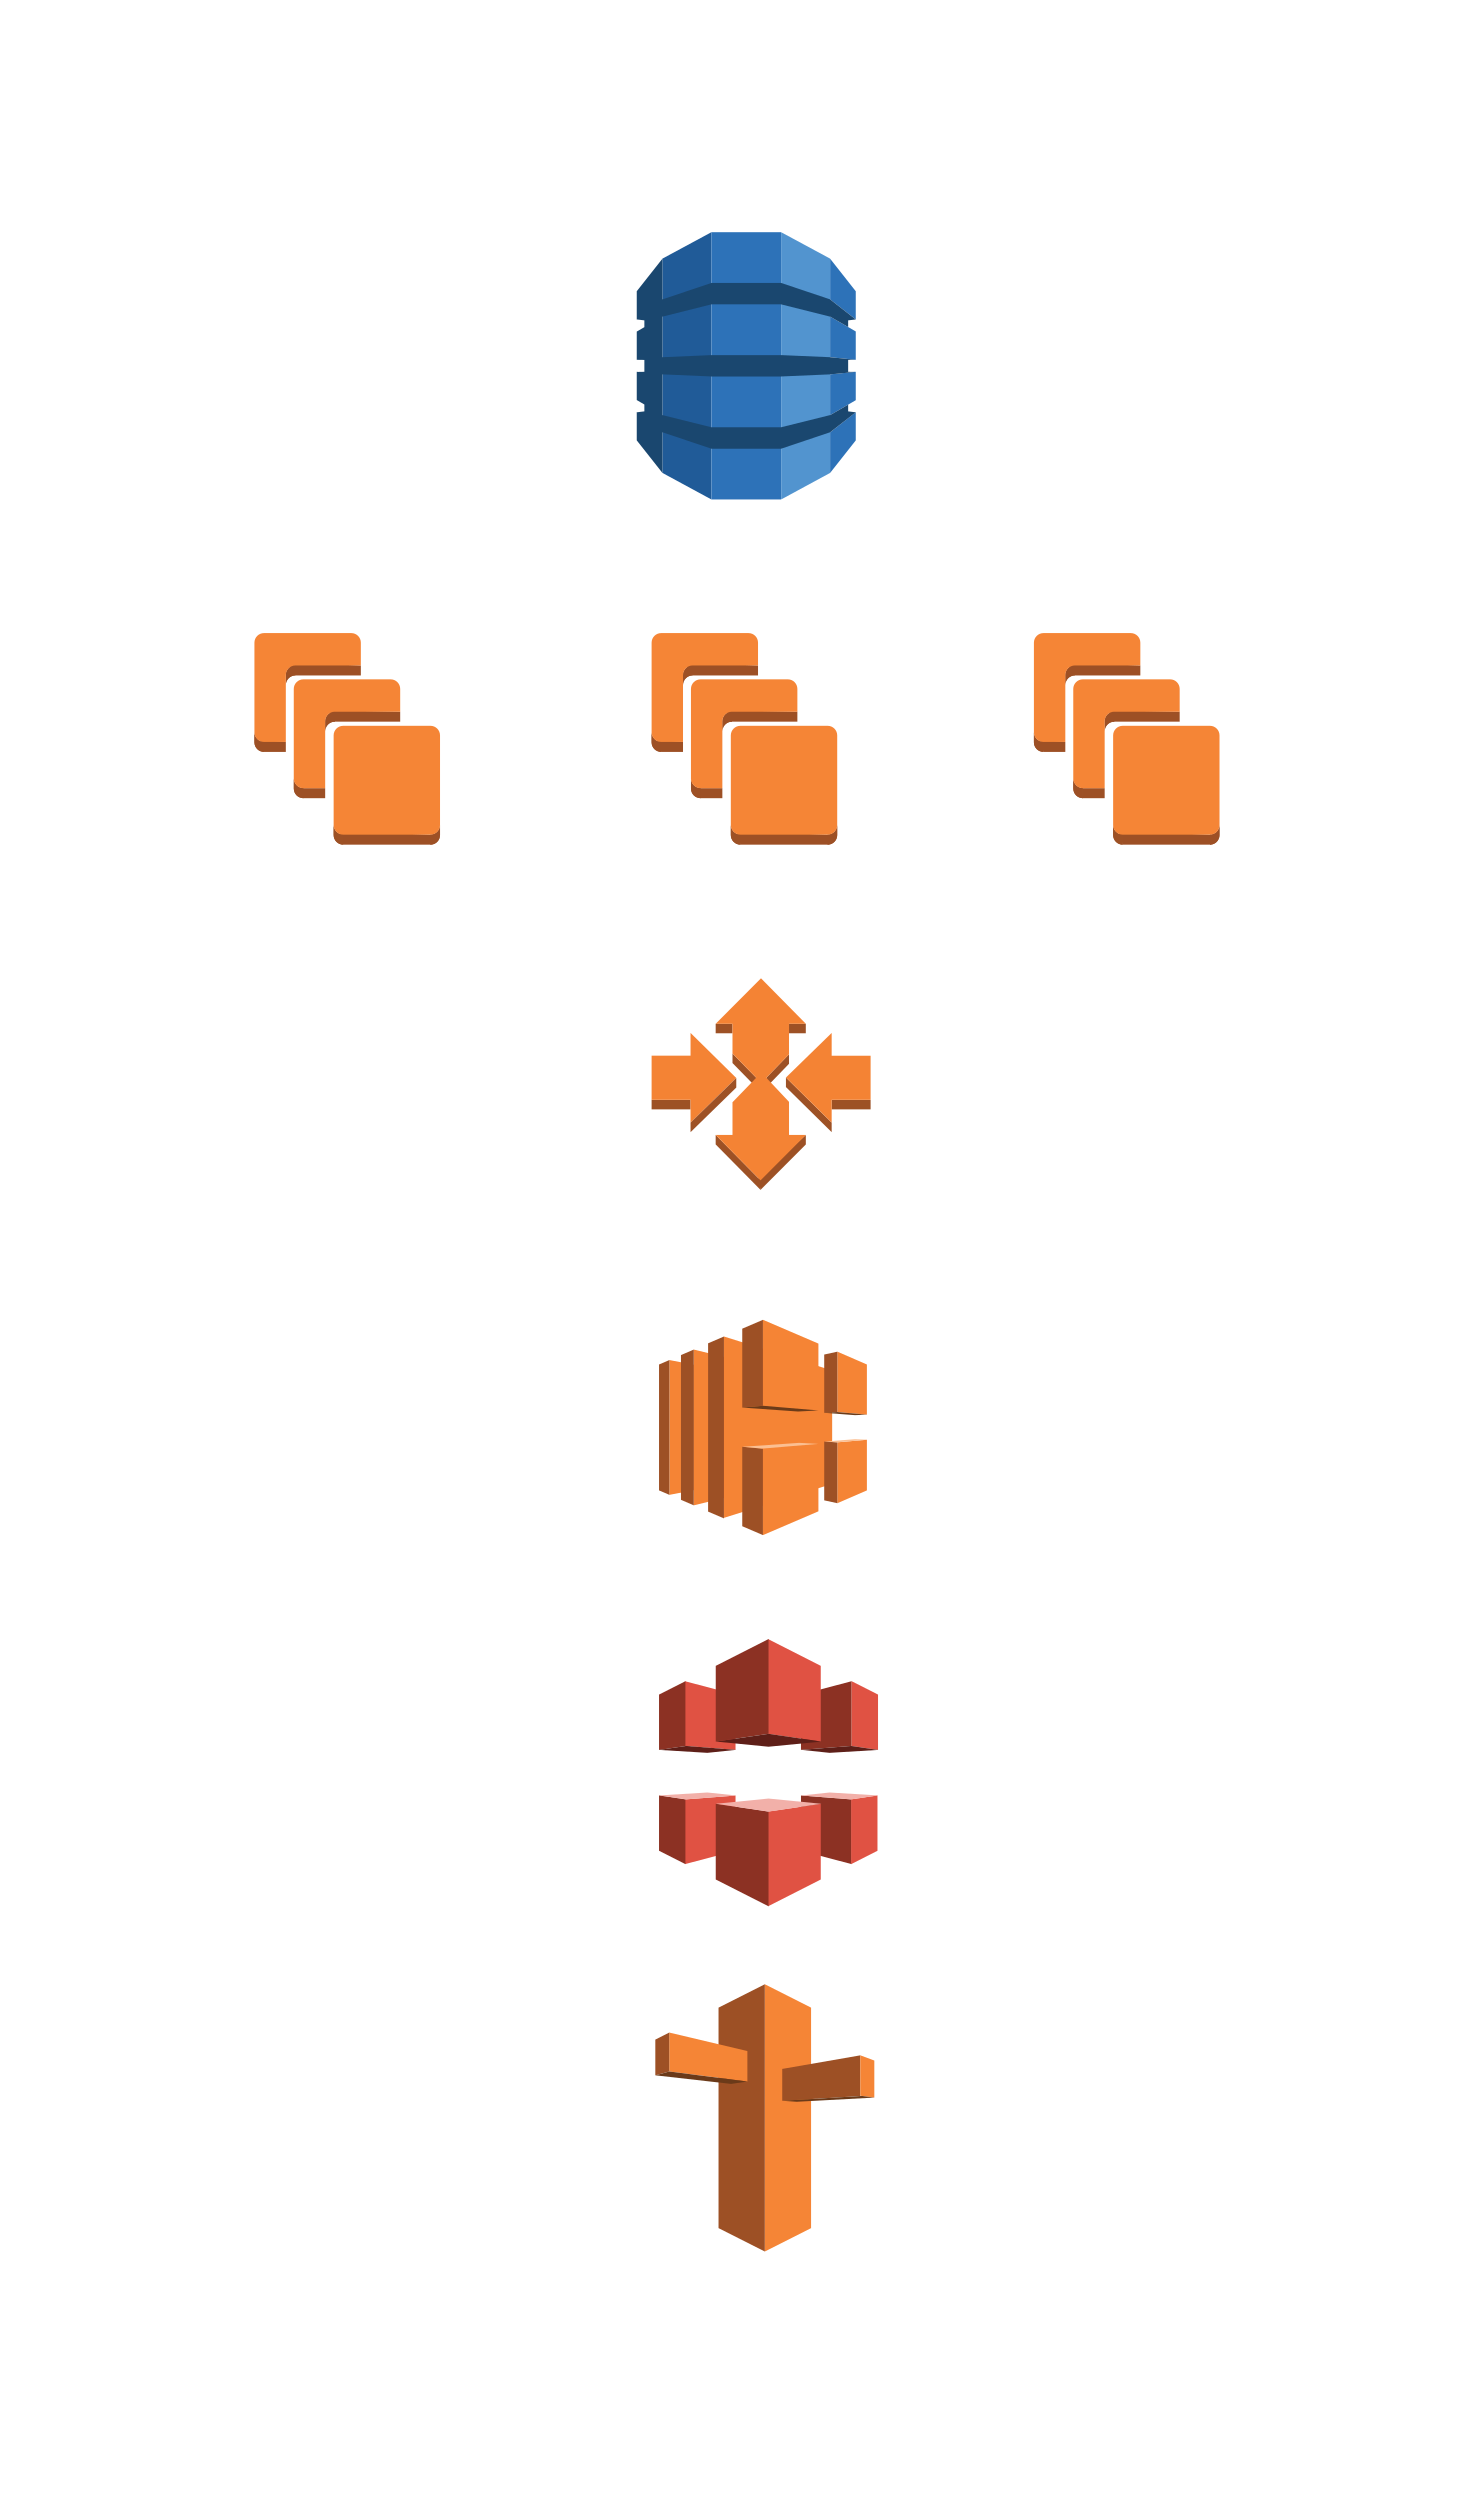
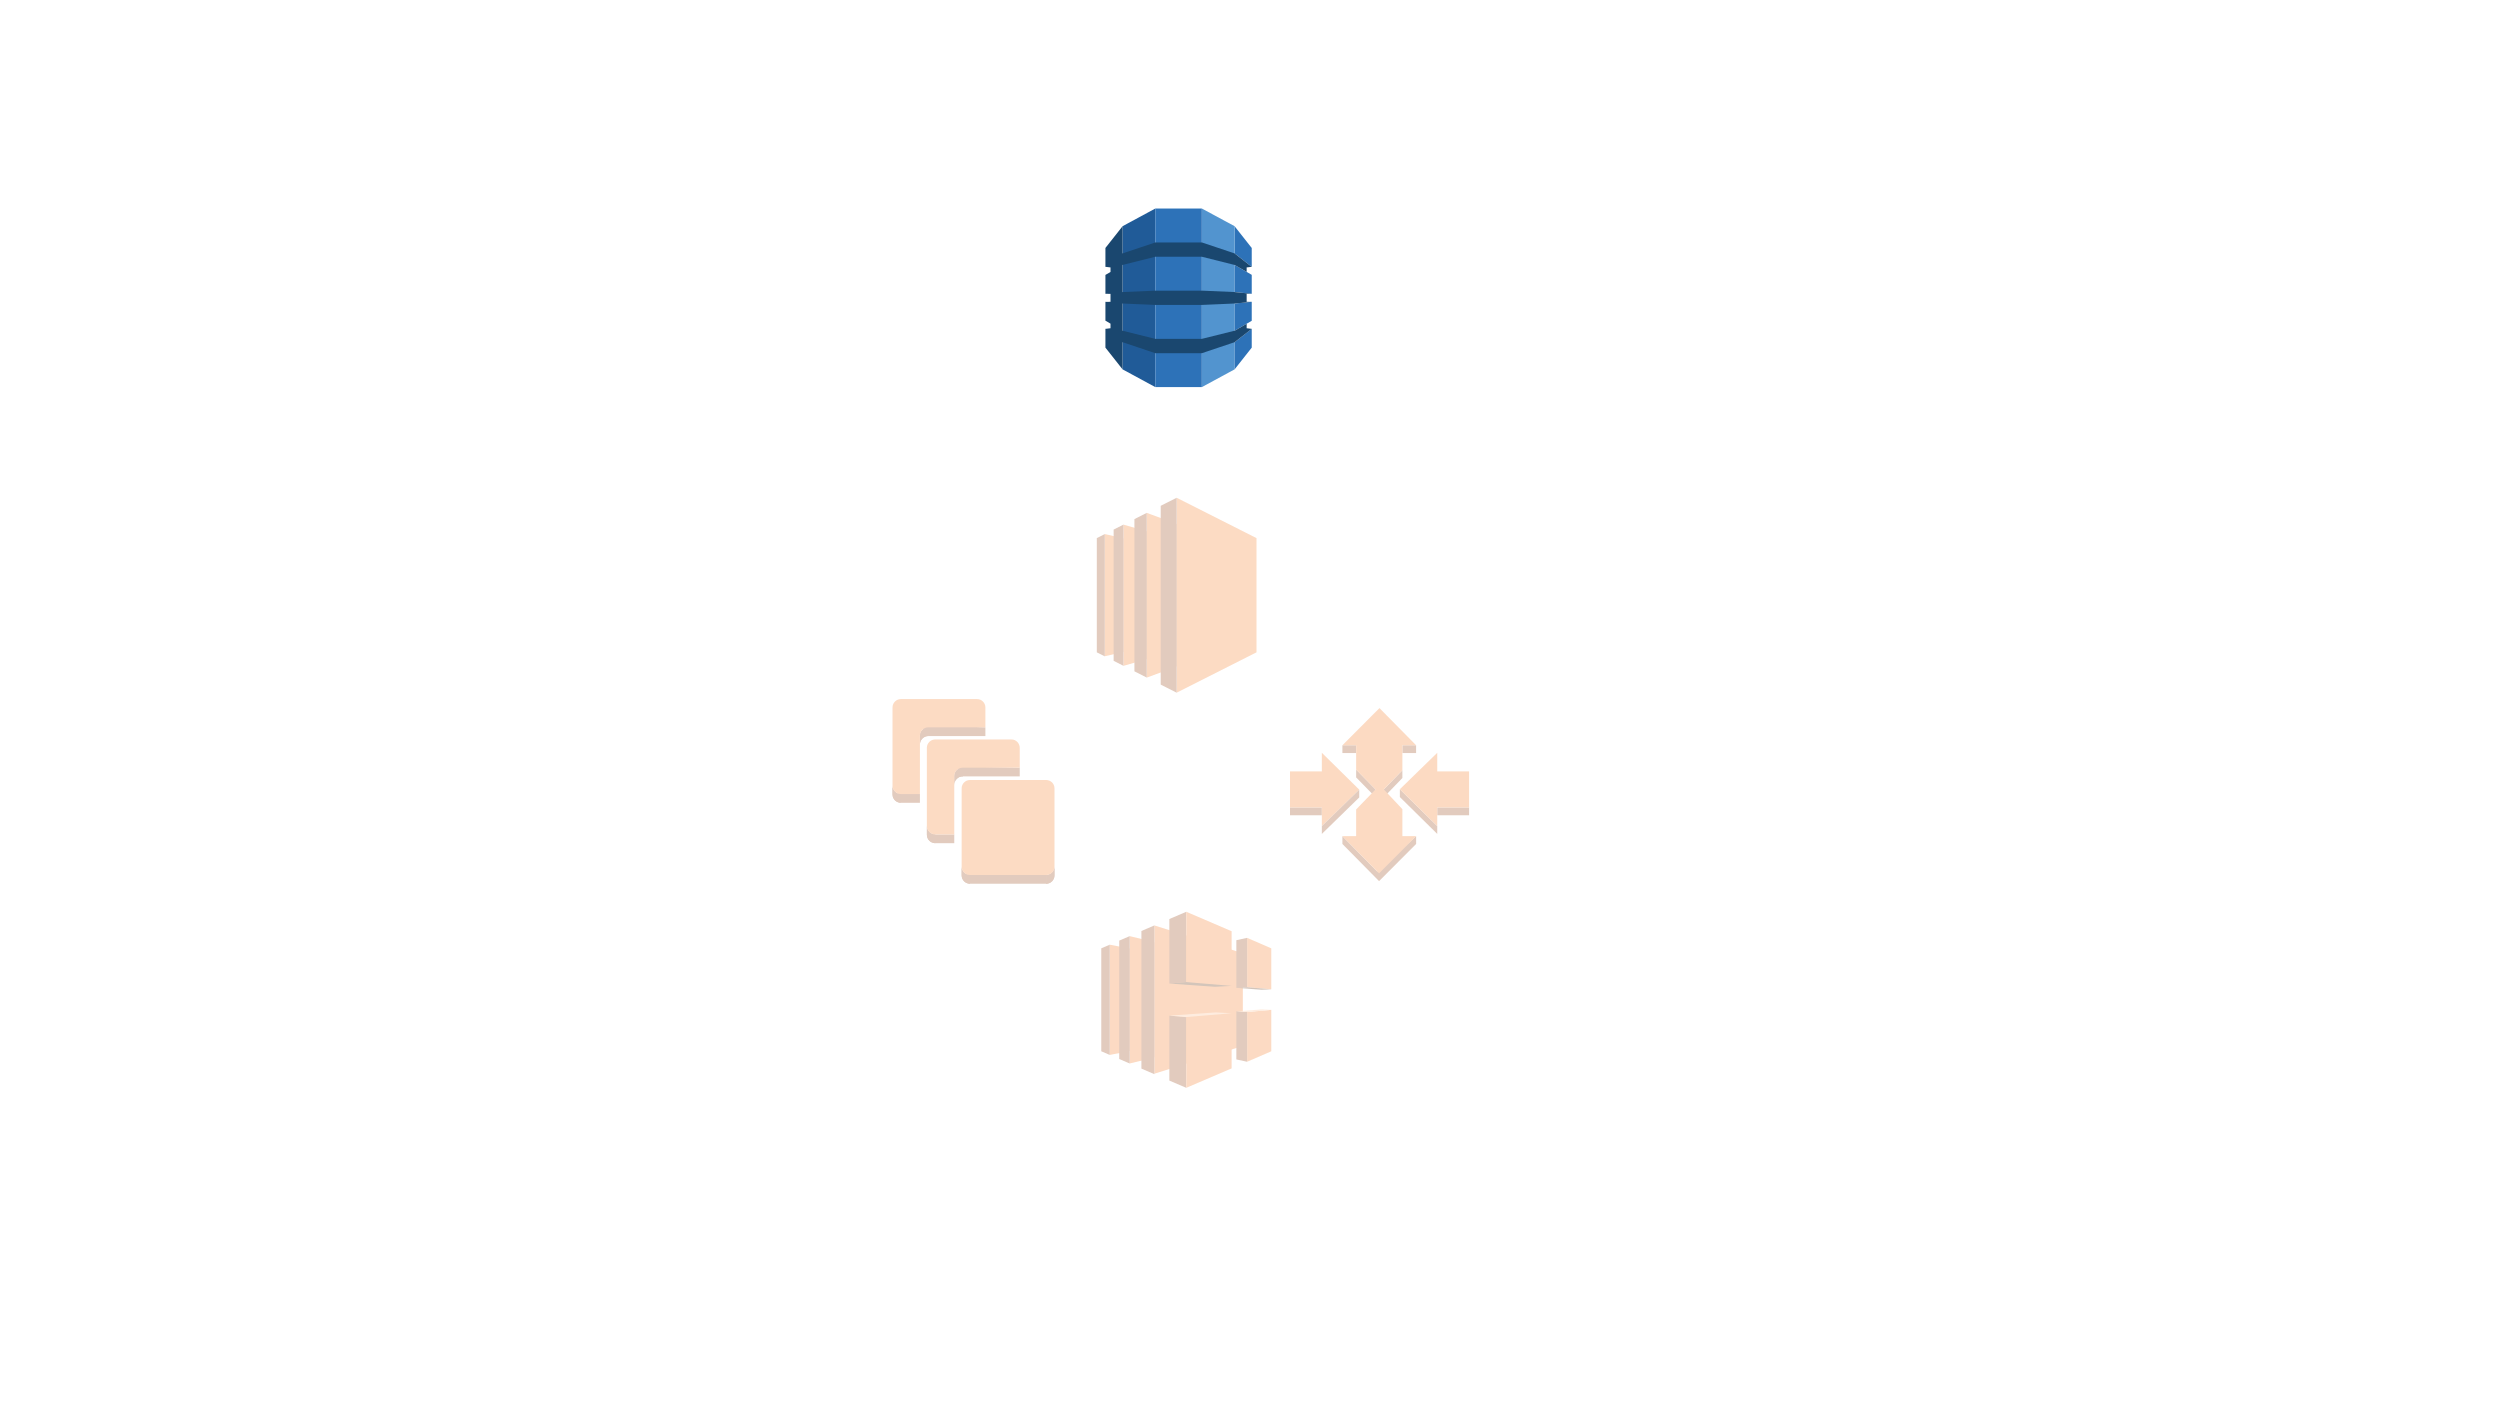
- <svg xmlns="http://www.w3.org/2000/svg" version="1.1" id="Layer_1" x="0px" y="0px" width="397.5px" height="673.5px" viewBox="-68.5 -68.5 397.5 673.5" enable-background="new -68.5 -68.5 397.5 673.5" xml:space="preserve">
-   <g transform="translate(0.5,0.5)">
-     <path pointer-events="none" fill="#9D5025" d="M154.162,155.854v2.7h-23.71l-0.99-3.54L154.162,155.854z" />
-     <path pointer-events="none" fill="#9D5025" d="M135.212,110.273v2.69h-17.63l-2.47-3.4L135.212,110.273z" />
-     <path pointer-events="none" fill="#9D5025" d="M117.582,110.273v2.69c-0.97,0-1.83,0.56-2.26,1.36v-2.7   C115.752,110.824,116.612,110.273,117.582,110.273" />
-     <path pointer-events="none" fill="#9D5025" d="M115.322,111.624v2.7c-0.08,0.14-0.15,0.29-0.2,0.45v-2.689   C115.172,111.924,115.242,111.773,115.322,111.624" />
-     <path pointer-events="none" fill="#9D5025" d="M115.122,112.084v2.689c-0.04,0.14-0.08,0.271-0.1,0.41v-2.69   C115.042,112.354,115.082,112.214,115.122,112.084" />
-     <path pointer-events="none" fill="#9D5025" d="M115.022,112.494v2.7c-0.021,0.11-0.021,0.24-0.021,0.36v-2.69   C115.002,112.734,115.012,112.614,115.022,112.494" />
-     <path pointer-events="none" fill="#9D5025" d="M117.582,110.273v2.69c-1.42,0-2.58,1.17-2.58,2.59v-2.69   C115.002,111.444,116.162,110.273,117.582,110.273z" />
-     <path pointer-events="none" fill="#9D5025" d="M145.812,122.733v2.69h-17.81l-1.51-3.07L145.812,122.733z" />
-     <path pointer-events="none" fill="#9D5025" d="M128.183,122.733v2.69c-0.971,0-1.82,0.55-2.25,1.35v-2.7   C126.362,123.273,127.212,122.733,128.183,122.733" />
-     <path pointer-events="none" fill="#9D5025" d="M125.933,124.074v2.7c-0.08,0.14-0.15,0.3-0.201,0.45v-2.69   C125.782,124.374,125.853,124.224,125.933,124.074" />
-     <path pointer-events="none" fill="#9D5025" d="M125.731,124.534v2.69c-0.039,0.14-0.08,0.28-0.1,0.43v-2.7   C125.651,124.813,125.692,124.674,125.731,124.534" />
-     <path pointer-events="none" fill="#9D5025" d="M125.632,124.954v2.7c-0.02,0.12-0.029,0.24-0.029,0.37v-2.689   C125.603,125.204,125.612,125.074,125.632,124.954" />
-     <path pointer-events="none" fill="#9D5025" d="M128.183,122.733v2.69c-1.421,0-2.58,1.17-2.58,2.6v-2.689   C125.603,123.894,126.762,122.733,128.183,122.733z" />
-     <path pointer-events="none" fill="#9D5025" d="M115.002,130.874v2.689h-5.89l-0.92-3.27L115.002,130.874z" />
-     <path pointer-events="none" fill="#9D5025" d="M109.112,130.874v2.689c-1.41,0-2.57-1.15-2.57-2.58v-2.68   C106.542,129.733,107.702,130.874,109.112,130.874" />
-     <path pointer-events="none" fill="#9D5025" d="M109.112,130.874v2.689c-1.41,0-2.57-1.15-2.57-2.58v-2.68   C106.542,129.733,107.702,130.874,109.112,130.874z" />
-     <rect x="119.532" y="143.334" pointer-events="none" fill="#9D5025" width="6.07" height="2.7" />
-     <path pointer-events="none" fill="#9D5025" d="M119.722,143.334v2.689c-1.42,0-2.57-1.149-2.57-2.58v-2.7   C117.151,142.174,118.302,143.334,119.722,143.334" />
-     <path pointer-events="none" fill="#9D5025" d="M119.722,143.334v2.689c-1.42,0-2.57-1.149-2.57-2.58v-2.7   C117.151,142.174,118.302,143.334,119.722,143.334z" />
-     <path pointer-events="none" fill="#9D5125" d="M130.452,155.854v2.7c-1.42,0-2.57-1.17-2.57-2.59v-2.69   C127.882,154.694,129.032,155.854,130.452,155.854" />
-     <path pointer-events="none" fill="#9D5125" d="M130.452,155.854v2.7c-1.42,0-2.57-1.17-2.57-2.59v-2.69   C127.882,154.694,129.032,155.854,130.452,155.854z" />
-     <path pointer-events="none" fill="#9D5025" d="M156.542,153.273v2.69c0,0.13-0.01,0.25-0.03,0.37v-2.69   C156.532,153.523,156.542,153.394,156.542,153.273" />
-     <path pointer-events="none" fill="#9D5025" d="M156.512,153.644v2.69c-0.02,0.14-0.05,0.28-0.09,0.42v-2.7   C156.462,153.924,156.492,153.784,156.512,153.644" />
-     <path pointer-events="none" fill="#9D5025" d="M156.422,154.054v2.7c-0.05,0.16-0.12,0.31-0.2,0.45v-2.69   C156.302,154.364,156.372,154.214,156.422,154.054" />
-     <path pointer-events="none" fill="#9D5025" d="M156.222,154.514v2.69c-0.43,0.8-1.27,1.35-2.24,1.35v-2.7   C154.952,155.854,155.792,155.313,156.222,154.514" />
-     <path pointer-events="none" fill="#9D5025" d="M156.542,153.273v2.69c0,1.42-1.15,2.59-2.561,2.59v-2.7   C155.392,155.854,156.542,154.694,156.542,153.273z" />
-     <path pointer-events="none" fill="#F58536" d="M132.642,101.554c1.42,0,2.57,1.15,2.57,2.58v6.14h-17.63   c-1.42,0-2.58,1.17-2.58,2.59v18.01h-5.89c-1.41,0-2.57-1.141-2.57-2.57v-24.17c0-1.43,1.16-2.58,2.57-2.58H132.642z" />
-     <path pointer-events="none" fill="#F58536" d="M143.252,114.014c1.41,0,2.56,1.16,2.56,2.58v6.14h-17.629   c-1.421,0-2.58,1.16-2.58,2.601v18h-5.881c-1.42,0-2.58-1.16-2.58-2.59v-24.15c0-1.42,1.16-2.58,2.58-2.58H143.252z" />
-     <path pointer-events="none" fill="#F58536" d="M153.981,126.534c1.41,0,2.561,1.16,2.561,2.57v24.17c0,1.42-1.15,2.58-2.561,2.58   h-23.529c-1.42,0-2.57-1.16-2.57-2.58v-24.17c0-1.41,1.15-2.57,2.57-2.57H153.981z" />
-     <rect x="123.802" y="206.804" pointer-events="none" fill="#9D5125" width="4.53" height="2.56" />
-     <rect x="143.562" y="206.804" pointer-events="none" fill="#9D5125" width="4.521" height="2.56" />
-     <path pointer-events="none" fill="#9D5125" d="M143.562,215.023v2.561l-6.119,6.33v-2.57L143.562,215.023z" />
-     <path pointer-events="none" fill="#9D5125" d="M134.722,221.344v2.57l-6.39-6.53v-2.57L134.722,221.344z" />
-     <rect x="155.052" y="227.294" pointer-events="none" fill="#9D5125" width="10.49" height="2.57" />
-     <rect x="106.542" y="227.294" pointer-events="none" fill="#9D5125" width="10.49" height="2.57" />
-     <path pointer-events="none" fill="#9D5125" d="M155.052,233.434v2.57l-12.32-12.15v-2.57L155.052,233.434z" />
-     <path pointer-events="none" fill="#F48334" d="M117.032,209.273l12.32,12.14l-12.32,12.02v-6.14h-10.49v-11.89h10.49V209.273z" />
-     <path pointer-events="none" fill="#9D5125" d="M129.353,221.414v2.57l-12.32,12.021v-2.57L129.353,221.414z" />
-     <path pointer-events="none" fill="#F48334" d="M155.052,209.273v6.14h10.49v11.88h-10.49v6.14l-12.32-12.15L155.052,209.273z" />
-     <path pointer-events="none" fill="#9D5125" d="M148.092,236.744v2.57l-12.21,12.24l-0.57-3.14L148.092,236.744z" />
-     <path pointer-events="none" fill="#9D5125" d="M135.882,248.994v2.56l-12.08-12.24v-2.57L135.882,248.994z" />
-     <path pointer-events="none" fill="#F48334" d="M136.012,194.554l12.08,12.25h-4.53v8.22l-6.119,6.32l6.119,6.5v8.9h4.53   l-12.21,12.25l-12.08-12.25h4.53v-8.8l6.39-6.6l-6.39-6.53v-8.01h-4.53L136.012,194.554z" />
-     <path pointer-events="none" fill="#9D5025" d="M257.156,155.854v2.7h-23.71l-0.99-3.54L257.156,155.854z" />
-     <path pointer-events="none" fill="#9D5025" d="M238.206,110.273v2.69h-17.63l-2.47-3.4L238.206,110.273z" />
-     <path pointer-events="none" fill="#9D5025" d="M220.576,110.273v2.69c-0.97,0-1.83,0.56-2.26,1.36v-2.7   C218.746,110.824,219.606,110.273,220.576,110.273" />
-     <path pointer-events="none" fill="#9D5025" d="M218.316,111.624v2.7c-0.08,0.14-0.15,0.29-0.2,0.45v-2.689   C218.166,111.924,218.236,111.773,218.316,111.624" />
-     <path pointer-events="none" fill="#9D5025" d="M218.116,112.084v2.689c-0.04,0.14-0.08,0.271-0.1,0.41v-2.69   C218.036,112.354,218.076,112.214,218.116,112.084" />
-     <path pointer-events="none" fill="#9D5025" d="M218.017,112.494v2.7c-0.021,0.11-0.021,0.24-0.021,0.36v-2.69   C217.996,112.734,218.006,112.614,218.017,112.494" />
-     <path pointer-events="none" fill="#9D5025" d="M220.576,110.273v2.69c-1.42,0-2.58,1.17-2.58,2.59v-2.69   C217.996,111.444,219.156,110.273,220.576,110.273z" />
-     <path pointer-events="none" fill="#9D5025" d="M248.806,122.733v2.69h-17.81l-1.51-3.07L248.806,122.733z" />
-     <path pointer-events="none" fill="#9D5025" d="M231.177,122.733v2.69c-0.971,0-1.82,0.55-2.25,1.35v-2.7   C229.356,123.273,230.206,122.733,231.177,122.733" />
-     <path pointer-events="none" fill="#9D5025" d="M228.927,124.074v2.7c-0.08,0.14-0.15,0.3-0.201,0.45v-2.69   C228.776,124.374,228.847,124.224,228.927,124.074" />
-     <path pointer-events="none" fill="#9D5025" d="M228.726,124.534v2.69c-0.039,0.14-0.08,0.28-0.1,0.43v-2.7   C228.646,124.813,228.687,124.674,228.726,124.534" />
-     <path pointer-events="none" fill="#9D5025" d="M228.626,124.954v2.7c-0.02,0.12-0.029,0.24-0.029,0.37v-2.689   C228.597,125.204,228.606,125.074,228.626,124.954" />
-     <path pointer-events="none" fill="#9D5025" d="M231.177,122.733v2.69c-1.421,0-2.58,1.17-2.58,2.6v-2.689   C228.597,123.894,229.756,122.733,231.177,122.733z" />
-     <path pointer-events="none" fill="#9D5025" d="M217.996,130.874v2.689h-5.89l-0.92-3.27L217.996,130.874z" />
-     <path pointer-events="none" fill="#9D5025" d="M212.106,130.874v2.689c-1.41,0-2.57-1.15-2.57-2.58v-2.68   C209.536,129.733,210.696,130.874,212.106,130.874" />
-     <path pointer-events="none" fill="#9D5025" d="M212.106,130.874v2.689c-1.41,0-2.57-1.15-2.57-2.58v-2.68   C209.536,129.733,210.696,130.874,212.106,130.874z" />
-     <rect x="222.526" y="143.334" pointer-events="none" fill="#9D5025" width="6.07" height="2.7" />
-     <path pointer-events="none" fill="#9D5025" d="M222.716,143.334v2.689c-1.42,0-2.57-1.149-2.57-2.58v-2.7   C220.146,142.174,221.296,143.334,222.716,143.334" />
-     <path pointer-events="none" fill="#9D5025" d="M222.716,143.334v2.689c-1.42,0-2.57-1.149-2.57-2.58v-2.7   C220.146,142.174,221.296,143.334,222.716,143.334z" />
-     <path pointer-events="none" fill="#9D5125" d="M233.446,155.854v2.7c-1.42,0-2.57-1.17-2.57-2.59v-2.69   C230.876,154.694,232.026,155.854,233.446,155.854" />
-     <path pointer-events="none" fill="#9D5125" d="M233.446,155.854v2.7c-1.42,0-2.57-1.17-2.57-2.59v-2.69   C230.876,154.694,232.026,155.854,233.446,155.854z" />
-     <path pointer-events="none" fill="#9D5025" d="M259.536,153.273v2.69c0,0.13-0.01,0.25-0.03,0.37v-2.69   C259.526,153.523,259.536,153.394,259.536,153.273" />
-     <path pointer-events="none" fill="#9D5025" d="M259.506,153.644v2.69c-0.02,0.14-0.05,0.28-0.09,0.42v-2.7   C259.456,153.924,259.486,153.784,259.506,153.644" />
-     <path pointer-events="none" fill="#9D5025" d="M259.416,154.054v2.7c-0.05,0.16-0.12,0.31-0.2,0.45v-2.69   C259.296,154.364,259.366,154.214,259.416,154.054" />
-     <path pointer-events="none" fill="#9D5025" d="M259.216,154.514v2.69c-0.43,0.8-1.27,1.35-2.24,1.35v-2.7   C257.946,155.854,258.786,155.313,259.216,154.514" />
-     <path pointer-events="none" fill="#9D5025" d="M259.536,153.273v2.69c0,1.42-1.15,2.59-2.561,2.59v-2.7   C258.386,155.854,259.536,154.694,259.536,153.273z" />
-     <path pointer-events="none" fill="#F58536" d="M235.636,101.554c1.42,0,2.57,1.15,2.57,2.58v6.14h-17.63   c-1.42,0-2.58,1.17-2.58,2.59v18.01h-5.89c-1.41,0-2.57-1.141-2.57-2.57v-24.17c0-1.43,1.16-2.58,2.57-2.58H235.636z" />
-     <path pointer-events="none" fill="#F58536" d="M246.246,114.014c1.41,0,2.56,1.16,2.56,2.58v6.14h-17.629   c-1.421,0-2.58,1.16-2.58,2.601v18h-5.881c-1.42,0-2.58-1.16-2.58-2.59v-24.15c0-1.42,1.16-2.58,2.58-2.58H246.246z" />
-     <path pointer-events="none" fill="#F58536" d="M256.976,126.534c1.41,0,2.561,1.16,2.561,2.57v24.17c0,1.42-1.15,2.58-2.561,2.58   h-23.529c-1.42,0-2.57-1.16-2.57-2.58v-24.17c0-1.41,1.15-2.57,2.57-2.57H256.976z" />
-     <path pointer-events="none" fill="#9D5025" d="M47.162,155.854v2.7h-23.71l-0.99-3.54L47.162,155.854z" />
-     <path pointer-events="none" fill="#9D5025" d="M28.212,110.273v2.69h-17.63l-2.47-3.4L28.212,110.273z" />
-     <path pointer-events="none" fill="#9D5025" d="M10.582,110.273v2.69c-0.97,0-1.83,0.56-2.26,1.36v-2.7   C8.752,110.824,9.612,110.273,10.582,110.273" />
-     <path pointer-events="none" fill="#9D5025" d="M8.322,111.624v2.7c-0.08,0.14-0.15,0.29-0.2,0.45v-2.689   C8.172,111.924,8.242,111.773,8.322,111.624" />
-     <path pointer-events="none" fill="#9D5025" d="M8.122,112.084v2.689c-0.04,0.14-0.08,0.271-0.1,0.41v-2.69   C8.042,112.354,8.082,112.214,8.122,112.084" />
-     <path pointer-events="none" fill="#9D5025" d="M8.022,112.494v2.7c-0.021,0.11-0.021,0.24-0.021,0.36v-2.69   C8.002,112.734,8.012,112.614,8.022,112.494" />
-     <path pointer-events="none" fill="#9D5025" d="M10.582,110.273v2.69c-1.42,0-2.58,1.17-2.58,2.59v-2.69   C8.002,111.444,9.162,110.273,10.582,110.273z" />
-     <path pointer-events="none" fill="#9D5025" d="M38.812,122.733v2.69h-17.81l-1.51-3.07L38.812,122.733z" />
-     <path pointer-events="none" fill="#9D5025" d="M21.183,122.733v2.69c-0.971,0-1.82,0.55-2.25,1.35v-2.7   C19.362,123.273,20.212,122.733,21.183,122.733" />
-     <path pointer-events="none" fill="#9D5025" d="M18.933,124.074v2.7c-0.08,0.14-0.15,0.3-0.201,0.45v-2.69   C18.782,124.374,18.853,124.224,18.933,124.074" />
-     <path pointer-events="none" fill="#9D5025" d="M18.731,124.534v2.69c-0.039,0.14-0.08,0.28-0.1,0.43v-2.7   C18.651,124.813,18.692,124.674,18.731,124.534" />
-     <path pointer-events="none" fill="#9D5025" d="M18.632,124.954v2.7c-0.02,0.12-0.029,0.24-0.029,0.37v-2.689   C18.603,125.204,18.612,125.074,18.632,124.954" />
-     <path pointer-events="none" fill="#9D5025" d="M21.183,122.733v2.69c-1.421,0-2.58,1.17-2.58,2.6v-2.689   C18.603,123.894,19.762,122.733,21.183,122.733z" />
-     <path pointer-events="none" fill="#9D5025" d="M8.002,130.874v2.689h-5.89l-0.92-3.27L8.002,130.874z" />
-     <path pointer-events="none" fill="#9D5025" d="M2.112,130.874v2.689c-1.41,0-2.57-1.15-2.57-2.58v-2.68   C-0.458,129.733,0.702,130.874,2.112,130.874" />
-     <path pointer-events="none" fill="#9D5025" d="M2.112,130.874v2.689c-1.41,0-2.57-1.15-2.57-2.58v-2.68   C-0.458,129.733,0.702,130.874,2.112,130.874z" />
-     <rect x="12.532" y="143.334" pointer-events="none" fill="#9D5025" width="6.07" height="2.7" />
-     <path pointer-events="none" fill="#9D5025" d="M12.722,143.334v2.689c-1.42,0-2.57-1.149-2.57-2.58v-2.7   C10.151,142.174,11.302,143.334,12.722,143.334" />
-     <path pointer-events="none" fill="#9D5025" d="M12.722,143.334v2.689c-1.42,0-2.57-1.149-2.57-2.58v-2.7   C10.151,142.174,11.302,143.334,12.722,143.334z" />
-     <path pointer-events="none" fill="#9D5125" d="M23.452,155.854v2.7c-1.42,0-2.57-1.17-2.57-2.59v-2.69   C20.882,154.694,22.032,155.854,23.452,155.854" />
-     <path pointer-events="none" fill="#9D5125" d="M23.452,155.854v2.7c-1.42,0-2.57-1.17-2.57-2.59v-2.69   C20.882,154.694,22.032,155.854,23.452,155.854z" />
-     <path pointer-events="none" fill="#9D5025" d="M49.542,153.273v2.69c0,0.13-0.01,0.25-0.03,0.37v-2.69   C49.532,153.523,49.542,153.394,49.542,153.273" />
-     <path pointer-events="none" fill="#9D5025" d="M49.512,153.644v2.69c-0.02,0.14-0.05,0.28-0.09,0.42v-2.7   C49.462,153.924,49.492,153.784,49.512,153.644" />
-     <path pointer-events="none" fill="#9D5025" d="M49.422,154.054v2.7c-0.05,0.16-0.12,0.31-0.2,0.45v-2.69   C49.302,154.364,49.372,154.214,49.422,154.054" />
-     <path pointer-events="none" fill="#9D5025" d="M49.222,154.514v2.69c-0.43,0.8-1.27,1.35-2.24,1.35v-2.7   C47.952,155.854,48.792,155.313,49.222,154.514" />
-     <path pointer-events="none" fill="#9D5025" d="M49.542,153.273v2.69c0,1.42-1.15,2.59-2.561,2.59v-2.7   C48.392,155.854,49.542,154.694,49.542,153.273z" />
-     <path pointer-events="none" fill="#F58536" d="M25.642,101.554c1.42,0,2.57,1.15,2.57,2.58v6.14h-17.63   c-1.42,0-2.58,1.17-2.58,2.59v18.01h-5.89c-1.41,0-2.57-1.141-2.57-2.57v-24.17c0-1.43,1.16-2.58,2.57-2.58H25.642z" />
-     <path pointer-events="none" fill="#F58536" d="M36.252,114.014c1.41,0,2.56,1.16,2.56,2.58v6.14H21.183   c-1.421,0-2.58,1.16-2.58,2.601v18h-5.881c-1.42,0-2.58-1.16-2.58-2.59v-24.15c0-1.42,1.16-2.58,2.58-2.58H36.252z" />
-     <path pointer-events="none" fill="#F58536" d="M46.981,126.534c1.41,0,2.561,1.16,2.561,2.57v24.17c0,1.42-1.15,2.58-2.561,2.58   H23.452c-1.42,0-2.57-1.16-2.57-2.58v-24.17c0-1.41,1.15-2.57,2.57-2.57H46.981z" />
-     <path pointer-events="none" fill="#F58435" d="M155.183,330.754l-29.15,9.153v-48.854l29.15,9.16V330.754z" />
-     <path pointer-events="none" fill="#F58435" d="M117.901,332.444l-6.569,1.27v-36.32l6.569,1.27V332.444z" />
-     <path pointer-events="none" fill="#F58435" d="M126.032,334.554l-8.131,1.984v-41.964l8.131,1.98V334.554z" />
-     <path pointer-events="none" fill="#9D5025" d="M121.762,292.884l4.271-1.83v49.004l-4.271-1.83V292.884z" />
-     <path pointer-events="none" fill="#9D5025" d="M114.452,296.054l3.449-1.48v41.964l-3.449-1.483V296.054z" />
-     <path pointer-events="none" fill="#9D5025" d="M111.332,297.394l-2.79,1.2v33.92l2.79,1.2V297.394z" />
-     <path pointer-events="none" fill="#9D5025" d="M136.542,309.714v-23.16l-5.58,2.391v21.26L136.542,309.714z" />
-     <path pointer-events="none" fill="#9D5025" d="M130.962,320.764v21.403l5.58,2.391v-23.304L130.962,320.764z" />
-     <path pointer-events="none" fill="#F58435" d="M151.481,310.974v-18.01l-14.939-6.41v23.16L151.481,310.974z" />
-     <path pointer-events="none" fill="#F58435" d="M136.542,321.254v23.304l14.939-6.41v-18.164L136.542,321.254z" />
-     <path pointer-events="none" fill="#F58435" d="M164.542,312.104v-13.51l-7.96-3.45v16.26L164.542,312.104z" />
-     <path pointer-events="none" fill="#F58435" d="M156.582,319.563v16.403l7.96-3.453v-13.649L156.582,319.563z" />
-     <path pointer-events="none" fill="#6B3B19" d="M151.481,310.974l-5.5,0.29l-15.02-1.06l5.58-0.49L151.481,310.974z" />
-     <path pointer-events="none" fill="#FBBF92" d="M151.481,319.983l-5.17-0.279l-15.35,1.06l5.33,0.49L151.481,319.983z" />
-     <path pointer-events="none" fill="#9D5025" d="M153.042,295.913l3.54-0.77v16.26l-3.54,0.211V295.913z" />
-     <path pointer-events="none" fill="#9D5025" d="M153.042,335.195l3.54,0.771v-16.403l-3.54-0.21V335.195z" />
-     <path pointer-events="none" fill="#FBBF92" d="M164.542,318.864l-3.2-0.141l-8.3,0.63l3.54,0.21L164.542,318.864z" />
-     <path pointer-events="none" fill="#6B3B19" d="M164.542,312.104l-3.2,0.14l-8.3-0.629l3.54-0.211L164.542,312.104z" />
-     <path pointer-events="none" fill="#F58536" d="M149.502,531.258l-12.46,6.3v-72l12.46,6.3V531.258z" />
-     <path pointer-events="none" fill="#9D5025" d="M124.572,531.258l12.47,6.3v-72l-12.47,6.3V531.258z" />
-     <path pointer-events="none" fill="#F58536" d="M132.342,491.768l-21.05-2.71v-10.49l21.05,4.99V491.768z" />
-     <path pointer-events="none" fill="#9D5025" d="M162.772,484.708l-21.041,3.659v8.58l21.041-1.27V484.708z" />
-     <path pointer-events="none" fill="#F58536" d="M166.542,496.088l-3.77-0.5v-10.88l3.77,1.399V496.088z" />
-     <path pointer-events="none" fill="#9D5025" d="M107.542,480.468l3.75-1.9v10.49l-3.75,1.03V480.468z" />
-     <path pointer-events="none" fill="#6B3A19" d="M132.342,491.768l-4.38,0.64l-20.42-2.319l3.75-1.03L132.342,491.768z" />
-     <path pointer-events="none" fill="#6B3A19" d="M166.542,496.088l-20.9,1.13l-3.91-0.271l21.471-1.3L166.542,496.088z" />
-     <path pointer-events="none" fill="#8C3123" d="M146.782,402.407l13.65-1.06v-17.431l-13.65,3.601V402.407z" />
-     <path pointer-events="none" fill="#E05243" d="M152.112,400.178l-14.211-2.09v-25.53l14.211,7.22V400.178z" />
-     <path pointer-events="none" fill="#E05243" d="M167.542,402.428l-7.109-1.05v-17.461l7.109,3.601V402.428z" />
-     <path pointer-events="none" fill="#5E1F18" d="M146.782,402.407l13.5-1.05l7.26,1.07l-13.04,0.79L146.782,402.407z" />
-     <path pointer-events="none" fill="#8C3123" d="M146.782,414.708l13.65,1.06v17.43l-13.65-3.6V414.708z" />
-     <path pointer-events="none" fill="#E05243" d="M152.112,416.938l-14.211,2.09v25.53l14.211-7.22V416.938z" />
-     <path pointer-events="none" fill="#E05243" d="M167.392,414.688l-7.09,1.05v17.46l7.09-3.6V414.688z" />
-     <path pointer-events="none" fill="#F2B0A9" d="M146.782,414.708l13.5,1.05l7.26-1.07l-13.04-0.79L146.782,414.708z" />
-     <path pointer-events="none" fill="#E05243" d="M129.151,402.407l-13.64-1.06v-17.431l13.64,3.601V402.407z" />
-     <path pointer-events="none" fill="#8C3123" d="M123.822,400.178l14.22-2.09v-25.53l-14.22,7.22V400.178z" />
-     <path pointer-events="none" fill="#8C3123" d="M108.542,402.428l7.109-1.05v-17.461l-7.109,3.601V402.428z" />
-     <path pointer-events="none" fill="#5E1F18" d="M129.292,402.407l-13.5-1.05l-7.25,1.07l13.03,0.79L129.292,402.407z" />
-     <path pointer-events="none" fill="#E05243" d="M129.151,414.708l-13.64,1.06v17.43l13.64-3.6V414.708z" />
-     <path pointer-events="none" fill="#8C3123" d="M123.822,416.938l14.22,2.09v25.53l-14.22-7.22V416.938z" />
-     <path pointer-events="none" fill="#8C3123" d="M108.542,414.688l7.109,1.05v17.46l-7.109-3.6V414.688z" />
-     <path pointer-events="none" fill="#F2B0A9" d="M129.292,414.708l-13.5,1.05l-7.25-1.07l13.03-0.79L129.292,414.708z" />
-     <path pointer-events="none" fill="#F2B0A9" d="M152.262,416.938l-14.22-1.41l-14.22,1.41l14.22,2.12L152.262,416.938z" />
-     <path pointer-events="none" fill="#5E1F18" d="M152.262,400.178l-14.22,1.39l-14.22-1.39l14.22-2.09L152.262,400.178z" />
-     <path pointer-events="none" fill="#2D72B8" d="M154.672,11.694l6.87,5.37v-7.6l-6.91-8.77v10.96l0.04,0.01V11.694z" />
-     <path pointer-events="none" fill="#5294CF" d="M141.442,65.554l13.189-7.15V0.674l-13.199-7.12L141.442,65.554z" />
-     <path pointer-events="none" fill="#205B98" d="M122.642,65.554l-13.189-7.15V0.674l13.199-7.12L122.642,65.554z" />
-     <rect x="122.651" y="-6.446" pointer-events="none" fill="#2D72B8" width="18.761" height="72" />
-     <path pointer-events="none" fill="#2D72B8" d="M154.632,47.454v10.95l6.91-8.76v-7.6l-6.87,5.39L154.632,47.454z" />
-     <path pointer-events="none" fill="#2D72B8" d="M154.632,42.824l0.04-0.01l6.87-4v-7.65l-6.91,0.69V42.824z" />
-     <path pointer-events="none" fill="#2D72B8" d="M154.672,16.313l-0.04-0.01v10.93l6.91,0.7v-7.64L154.672,16.313z" />
-     <path pointer-events="none" fill="#1A476F" d="M161.542,27.934l-6.91-0.7l-13.199-0.57h-9.391h-9.391l-13.199,0.57v-10.9h-0.01   l0.01-0.03l13.199-3.31h9.391h9.391l13.199,3.31l4.86,2.8v-1.8l2.05-0.24l-6.91-5.41l-13.199-4.43h-9.391h-9.391l-13.199,4.43   V0.694l-6.91,8.76v7.66l0.061-0.05l1.989,0.24v1.83l-2.05,1.19v7.62l0.061-0.01l1.989,0.03v3.2l-1.72,0.03l-0.33-0.04v7.62   l2.05,1.2v1.85l-1.97,0.24l-0.08-0.07v7.65l6.91,8.76v-10.95l13.199,4.43h9.391h9.391l13.239-4.45l6.87-5.36l-2.05-0.25v-1.82   l-4.82,2.81l-13.239,3.29v0.01h-9.391h-9.391v-0.01l-13.239-3.29l-0.03-0.05l0.07,0.04v-10.95l13.199,0.57v0.01h9.391h9.391v-0.01   l13.199-0.57l6.91-0.66l-2.05-0.03v-3.2L161.542,27.934z" />
+ <svg xmlns="http://www.w3.org/2000/svg" version="1.1" id="Layer_1" x="0px" y="0px" width="1280" height="720" viewBox="-68.5 -68.5 1280 720" enable-background="new -68.5 -68.5 397.5 673.5" xml:space="preserve">
+   <defs id="defs465" />
+   <g id="g4613" transform="matrix(1.554182,0,0,1.554182,-265.7513,-50.39516)" style="opacity:0.3">
+     <rect id="rect61" height="2.56" width="4.53" pointer-events="none" y="233.872" x="569.146" style="fill:#9d5125" />
+     <rect id="rect63" height="2.56" width="4.521" pointer-events="none" y="233.872" x="588.906" style="fill:#9d5125" />
+     <path id="path65" d="m 588.906,242.092 0,2.562 -6.119,6.33 0,-2.57 6.119,-6.322 z" pointer-events="none" style="fill:#9d5125" />
+     <path id="path67" d="m 580.066,248.412 0,2.57 -6.39,-6.53 0,-2.57 6.39,6.53 z" pointer-events="none" style="fill:#9d5125" />
+     <rect id="rect69" height="2.57" width="10.49" pointer-events="none" y="254.362" x="600.396" style="fill:#9d5125" />
+     <rect id="rect71" height="2.57" width="10.49" pointer-events="none" y="254.362" x="551.886" style="fill:#9d5125" />
+     <path id="path73" d="m 600.396,260.502 0,2.57 -12.32,-12.15 0,-2.57 12.32,12.15 z" pointer-events="none" style="fill:#9d5125" />
+     <path id="path75" d="m 562.376,236.342 12.32,12.14 -12.32,12.02 0,-6.14 -10.49,0 0,-11.89 10.49,0 0,-6.13 z" pointer-events="none" style="fill:#f48334" />
+     <path id="path77" d="m 574.696,248.482 0,2.57 -12.32,12.021 0,-2.57 12.32,-12.021 z" pointer-events="none" style="fill:#9d5125" />
+     <path id="path79" d="m 600.396,236.342 0,6.14 10.49,0 0,11.88 -10.49,0 0,6.14 -12.32,-12.15 12.32,-12.01 z" pointer-events="none" style="fill:#f48334" />
+     <path id="path81" d="m 593.436,263.812 0,2.57 -12.21,12.24 -0.57,-3.14 12.78,-11.67 z" pointer-events="none" style="fill:#9d5125" />
+     <path id="path83" d="m 581.226,276.062 0,2.56 -12.08,-12.24 0,-2.57 12.08,12.25 z" pointer-events="none" style="fill:#9d5125" />
+     <path id="path85" d="m 581.356,221.622 12.08,12.25 -4.53,0 0,8.22 -6.119,6.32 6.119,6.5 0,8.9 4.53,0 -12.21,12.25 -12.08,-12.25 4.53,0 0,-8.8 6.39,-6.6 -6.39,-6.53 0,-8.01 -4.53,0 12.21,-12.25 z" pointer-events="none" style="fill:#f48334" />
+   </g>
+   <g id="g4582" transform="matrix(1.658642,0,0,1.658642,-349.4381,76.09324)" style="opacity:0.3">
+     <path id="path145" d="m 492.506,182.922 0,2.7 -23.71,0 -0.99,-3.54 24.7,0.84 z" pointer-events="none" style="fill:#9d5025" />
+     <path id="path147" d="m 473.556,137.342 0,2.69 -17.63,0 -2.47,-3.4 20.1,0.71 z" pointer-events="none" style="fill:#9d5025" />
+     <path id="path149" d="m 455.926,137.342 0,2.69 c -0.97,0 -1.83,0.56 -2.26,1.36 l 0,-2.7 c 0.43,-0.8 1.29,-1.35 2.26,-1.35" pointer-events="none" style="fill:#9d5025" />
+     <path id="path151" d="m 453.666,138.692 0,2.7 c -0.08,0.14 -0.15,0.29 -0.2,0.45 l 0,-2.688 c 0.05,-0.162 0.12,-0.312 0.2,-0.462" pointer-events="none" style="fill:#9d5025" />
+     <path id="path153" d="m 453.466,139.152 0,2.688 c -0.04,0.14 -0.08,0.271 -0.1,0.41 l 0,-2.69 c 0.02,-0.138 0.06,-0.278 0.1,-0.408" pointer-events="none" style="fill:#9d5025" />
+     <path id="path155" d="m 453.366,139.562 0,2.7 c -0.02,0.11 -0.02,0.24 -0.02,0.36 l 0,-2.69 c 0,-0.13 0.01,-0.25 0.02,-0.37" pointer-events="none" style="fill:#9d5025" />
+     <path id="path157" d="m 455.926,137.342 0,2.69 c -1.42,0 -2.58,1.17 -2.58,2.59 l 0,-2.69 c 0,-1.42 1.16,-2.59 2.58,-2.59 z" pointer-events="none" style="fill:#9d5025" />
+     <path id="path159" d="m 484.156,149.802 0,2.69 -17.81,0 -1.51,-3.07 19.32,0.38 z" pointer-events="none" style="fill:#9d5025" />
+     <path id="path161" d="m 466.526,149.802 0,2.69 c -0.97,0 -1.82,0.55 -2.25,1.35 l 0,-2.7 c 0.43,-0.8 1.28,-1.34 2.25,-1.34" pointer-events="none" style="fill:#9d5025" />
+     <path id="path163" d="m 464.276,151.142 0,2.7 c -0.08,0.14 -0.15,0.3 -0.2,0.45 l 0,-2.69 c 0.05,-0.16 0.12,-0.31 0.2,-0.46" pointer-events="none" style="fill:#9d5025" />
+     <path id="path165" d="m 464.076,151.602 0,2.69 c -0.04,0.14 -0.08,0.28 -0.1,0.43 l 0,-2.7 c 0.02,-0.14 0.06,-0.28 0.1,-0.42" pointer-events="none" style="fill:#9d5025" />
+     <path id="path167" d="m 463.976,152.022 0,2.7 c -0.02,0.12 -0.03,0.24 -0.03,0.37 l 0,-2.688 c 0,-0.132 0.01,-0.262 0.03,-0.382" pointer-events="none" style="fill:#9d5025" />
+     <path id="path169" d="m 466.526,149.802 0,2.69 c -1.42,0 -2.58,1.17 -2.58,2.6 l 0,-2.688 c 0,-1.442 1.16,-2.602 2.58,-2.602 z" pointer-events="none" style="fill:#9d5025" />
+     <path id="path171" d="m 453.346,157.942 0,2.688 -5.89,0 -0.92,-3.27 6.81,0.582 z" pointer-events="none" style="fill:#9d5025" />
+     <path id="path173" d="m 447.456,157.942 0,2.688 c -1.41,0 -2.57,-1.15 -2.57,-2.58 l 0,-2.68 c 0,1.432 1.16,2.572 2.57,2.572" pointer-events="none" style="fill:#9d5025" />
+     <path id="path175" d="m 447.456,157.942 0,2.688 c -1.41,0 -2.57,-1.15 -2.57,-2.58 l 0,-2.68 c 0,1.432 1.16,2.572 2.57,2.572 z" pointer-events="none" style="fill:#9d5025" />
+     <rect id="rect177" height="2.7" width="6.07" pointer-events="none" y="170.402" x="457.876" style="fill:#9d5025" />
+     <path id="path179" d="m 458.066,170.402 0,2.688 c -1.42,0 -2.57,-1.149 -2.57,-2.58 l 0,-2.7 c 0,1.432 1.15,2.592 2.57,2.592" pointer-events="none" style="fill:#9d5025" />
+     <path id="path181" d="m 458.066,170.402 0,2.688 c -1.42,0 -2.57,-1.149 -2.57,-2.58 l 0,-2.7 c 0,1.432 1.15,2.592 2.57,2.592 z" pointer-events="none" style="fill:#9d5025" />
+     <path id="path183" d="m 468.796,182.922 0,2.7 c -1.42,0 -2.57,-1.17 -2.57,-2.59 l 0,-2.69 c 0,1.42 1.15,2.58 2.57,2.58" pointer-events="none" style="fill:#9d5125" />
+     <path id="path185" d="m 468.796,182.922 0,2.7 c -1.42,0 -2.57,-1.17 -2.57,-2.59 l 0,-2.69 c 0,1.42 1.15,2.58 2.57,2.58 z" pointer-events="none" style="fill:#9d5125" />
+     <path id="path187" d="m 494.886,180.342 0,2.69 c 0,0.13 -0.01,0.25 -0.03,0.37 l 0,-2.69 c 0.02,-0.12 0.03,-0.25 0.03,-0.37" pointer-events="none" style="fill:#9d5025" />
+     <path id="path189" d="m 494.856,180.712 0,2.69 c -0.02,0.14 -0.05,0.28 -0.09,0.42 l 0,-2.7 c 0.04,-0.13 0.07,-0.27 0.09,-0.41" pointer-events="none" style="fill:#9d5025" />
+     <path id="path191" d="m 494.766,181.122 0,2.7 c -0.05,0.16 -0.12,0.31 -0.2,0.45 l 0,-2.69 c 0.08,-0.15 0.15,-0.3 0.2,-0.46" pointer-events="none" style="fill:#9d5025" />
+     <path id="path193" d="m 494.566,181.582 0,2.69 c -0.43,0.8 -1.27,1.35 -2.24,1.35 l 0,-2.7 c 0.97,0 1.81,-0.54 2.24,-1.34" pointer-events="none" style="fill:#9d5025" />
+     <path id="path195" d="m 494.886,180.342 0,2.69 c 0,1.42 -1.15,2.59 -2.56,2.59 l 0,-2.7 c 1.41,0 2.56,-1.16 2.56,-2.58 z" pointer-events="none" style="fill:#9d5025" />
+     <path id="path197" d="m 470.986,128.622 c 1.42,0 2.57,1.15 2.57,2.58 l 0,6.14 -17.63,0 c -1.42,0 -2.58,1.17 -2.58,2.59 l 0,18.01 -5.89,0 c -1.41,0 -2.57,-1.141 -2.57,-2.57 l 0,-24.17 c 0,-1.43 1.16,-2.58 2.57,-2.58 l 23.53,0 z" pointer-events="none" style="fill:#f58536" />
+     <path id="path199" d="m 481.596,141.082 c 1.41,0 2.56,1.16 2.56,2.58 l 0,6.14 -17.63,0 c -1.42,0 -2.58,1.16 -2.58,2.6 l 0,18 -5.88,0 c -1.42,0 -2.58,-1.16 -2.58,-2.59 l 0,-24.15 c 0,-1.42 1.16,-2.58 2.58,-2.58 l 23.53,0 z" pointer-events="none" style="fill:#f58536" />
+     <path id="path201" d="m 492.326,153.602 c 1.41,0 2.56,1.16 2.56,2.57 l 0,24.17 c 0,1.42 -1.15,2.58 -2.56,2.58 l -23.53,0 c -1.42,0 -2.57,-1.16 -2.57,-2.58 l 0,-24.17 c 0,-1.41 1.15,-2.57 2.57,-2.57 l 23.53,0 z" pointer-events="none" style="fill:#f58536" />
+   </g>
+   <g id="g4628" transform="matrix(1.554182,0,0,1.554182,-365.4846,-89.0976)" style="opacity:0.3">
+     <path id="path203" d="m 600.527,357.822 -29.15,9.149 0,-48.849 29.15,9.16 0,30.54 z" pointer-events="none" style="fill:#f58435" />
+     <path id="path205" d="m 563.246,359.513 -6.57,1.27 0,-36.32 6.57,1.27 0,33.78 z" pointer-events="none" style="fill:#f58435" />
+     <path id="path207" d="m 571.376,361.622 -8.13,1.98 0,-41.96 8.13,1.98 0,38 z" pointer-events="none" style="fill:#f58435" />
+     <path id="path209" d="m 567.106,319.952 4.271,-1.83 0,49 -4.271,-1.83 0,-45.34 z" pointer-events="none" style="fill:#9d5025" />
+     <path id="path211" d="m 559.796,323.122 3.45,-1.48 0,41.961 -3.45,-1.48 0,-39.001 z" pointer-events="none" style="fill:#9d5025" />
+     <path id="path213" d="m 556.676,324.462 -2.79,1.2 0,33.92 2.79,1.2 0,-36.32 z" pointer-events="none" style="fill:#9d5025" />
+     <path id="path215" d="m 581.886,336.782 0,-23.16 -5.58,2.391 0,21.26 5.58,-0.491 z" pointer-events="none" style="fill:#9d5025" />
+     <path id="path217" d="m 576.306,347.832 0,21.399 5.58,2.391 0,-23.3 -5.58,-0.49 z" pointer-events="none" style="fill:#9d5025" />
+     <path id="path219" d="m 596.825,338.042 0,-18.01 -14.939,-6.41 0,23.16 14.939,1.26 z" pointer-events="none" style="fill:#f58435" />
+     <path id="path221" d="m 581.886,348.322 0,23.3 14.939,-6.41 0,-18.16 -14.939,1.27 z" pointer-events="none" style="fill:#f58435" />
+     <path id="path223" d="m 609.886,339.172 0,-13.51 -7.96,-3.45 0,16.26 7.96,0.7 z" pointer-events="none" style="fill:#f58435" />
+     <path id="path225" d="m 601.926,346.632 0,16.4 7.96,-3.45 0,-13.649 -7.96,0.699 z" pointer-events="none" style="fill:#f58435" />
+     <path id="path227" d="m 596.825,338.042 -5.5,0.29 -15.02,-1.06 5.58,-0.49 14.94,1.26 z" pointer-events="none" style="fill:#6b3b19" />
+     <path id="path229" d="m 596.825,347.052 -5.17,-0.279 -15.35,1.06 5.33,0.49 15.19,-1.271 z" pointer-events="none" style="fill:#fbbf92" />
+     <path id="path231" d="m 598.386,322.981 3.54,-0.77 0,16.26 -3.54,0.211 0,-15.701 z" pointer-events="none" style="fill:#9d5025" />
+     <path id="path233" d="m 598.386,362.263 3.54,0.77 0,-16.4 -3.54,-0.211 0,15.841 z" pointer-events="none" style="fill:#9d5025" />
+     <path id="path235" d="m 609.886,345.933 -3.2,-0.141 -8.3,0.63 3.54,0.21 7.96,-0.699 z" pointer-events="none" style="fill:#fbbf92" />
+     <path id="path237" d="m 609.886,339.172 -3.2,0.14 -8.3,-0.629 3.54,-0.211 7.96,0.7 z" pointer-events="none" style="fill:#6b3b19" />
+   </g>
+   <g id="g4708" transform="matrix(1.554182,0,0,1.554182,-311.8966,15.10129)" style="opacity:0.3">
+     <g id="g4872" transform="matrix(0.3713582,0,0,0.3713582,386.0892,86.47102)" style="">
+       <path id="path27-1" d="m 378.675,200.632 -16.547,3.818 0,-108.382 16.547,3.818 0,100.745 z" pointer-events="none" style="opacity:1;fill:#f58536" />
+       <path id="path29-8" d="m 399.329,207.045 -20.653,5.932 0,-125.265 20.653,5.908 0,113.425 z" pointer-events="none" style="opacity:1;fill:#f58536" />
+       <path id="path31-1" d="m 425.866,213.601 -26.537,9.822 0,-146.158 26.537,9.798 0,126.537 z" pointer-events="none" style="opacity:1;fill:#f58536" />
+       <path id="path33-2" d="m 496.711,200.969 -70.846,35.807 0,-172.911 70.846,35.807 0,101.297 z" pointer-events="none" style="opacity:1;fill:#f58536" />
+       <path id="path35" d="m 411.721,70.997 14.145,-7.133 0,172.911 -14.145,-7.133 0,-158.646 z" pointer-events="none" style="opacity:1;fill:#9d5025" />
+       <path id="path37-8" d="m 388.402,82.789 10.927,-5.524 0,146.11 -10.927,-5.524 0,-135.063 z" pointer-events="none" style="opacity:1;fill:#9d5025" />
+       <path id="path39-0" d="m 369.958,92.107 8.718,-4.419 0,125.265 -8.718,-4.419 0,-116.427 z" pointer-events="none" style="opacity:1;fill:#9d5025" />
+       <path id="path41-6" d="m 362.129,96.069 -7.109,3.578 0,101.345 7.109,3.578 0,-108.502 z" pointer-events="none" style="opacity:1;fill:#9d5025" />
+     </g>
+   </g>
+   <g id="g4882" transform="matrix(0.5287066,0,0,0.5287066,191.6923,4.503011)">
+     <path style="opacity:1;fill:#2d72b8" pointer-events="none" d="m 703.556,107.428 16.499,12.896 0,-18.252 -16.595,-21.062 0,26.321 0.096,0.024 0,0.072 z" id="path43" />
+     <path style="opacity:1;fill:#5294cf" pointer-events="none" d="m 671.784,236.776 31.674,-17.171 0,-138.641 -31.696,-17.099 0.022,172.911 z" id="path45" />
+     <path style="opacity:1;fill:#205b98" pointer-events="none" d="m 626.635,236.776 -31.674,-17.171 0,-138.641 31.696,-17.099 -0.022,172.911 z" id="path47" />
+     <rect style="opacity:1;fill:#2d72b8" x="626.656" y="63.864" pointer-events="none" width="45.055" height="172.911" id="rect49" />
+     <path style="opacity:1;fill:#2d72b8" pointer-events="none" d="m 703.46,193.308 0,26.297 16.595,-21.038 0,-18.252 -16.499,12.944 -0.096,0.048 z" id="path51" />
+     <path style="opacity:1;fill:#2d72b8" pointer-events="none" d="m 703.46,182.189 0.096,-0.024 16.499,-9.606 0,-18.372 -16.595,1.657 0,26.345 z" id="path53" />
+     <path style="opacity:1;fill:#2d72b8" pointer-events="none" d="m 703.556,118.524 -0.096,-0.024 0,26.249 16.595,1.681 0,-18.348 -16.499,-9.558 z" id="path55" />
+     <path style="opacity:1;fill:#1a476f" pointer-events="none" d="m 720.055,146.43 -16.595,-1.681 -31.698,-1.369 -22.553,0 -22.553,0 -31.698,1.369 0,-26.177 -0.024,0 0.024,-0.072 31.698,-7.949 22.553,0 22.553,0 31.698,7.949 11.672,6.724 0,-4.323 4.923,-0.576 -16.595,-12.992 -31.698,-10.639 -22.553,0 -22.553,0 -31.698,10.639 0,-26.321 -16.595,21.038 0,18.396 0.146,-0.12 4.777,0.576 0,4.395 -4.923,2.858 0,18.3 0.146,-0.024 4.777,0.072 0,7.685 -4.131,0.072 -0.793,-0.096 0,18.3 4.923,2.882 0,4.443 -4.731,0.576 -0.192,-0.168 0,18.372 16.595,21.038 0,-26.297 31.698,10.639 22.553,0 22.553,0 31.794,-10.687 16.499,-12.872 -4.923,-0.6 0,-4.371 -11.575,6.748 -31.794,7.901 0,0.024 -22.553,0 -22.553,0 0,-0.024 -31.794,-7.901 -0.072,-0.12 0.168,0.096 0,-26.297 31.698,1.369 0,0.024 22.553,0 22.553,0 0,-0.024 31.698,-1.369 16.595,-1.585 -4.923,-0.072 0,-7.685 4.923,-0.072 z" id="path57" />
  </g>
</svg>
